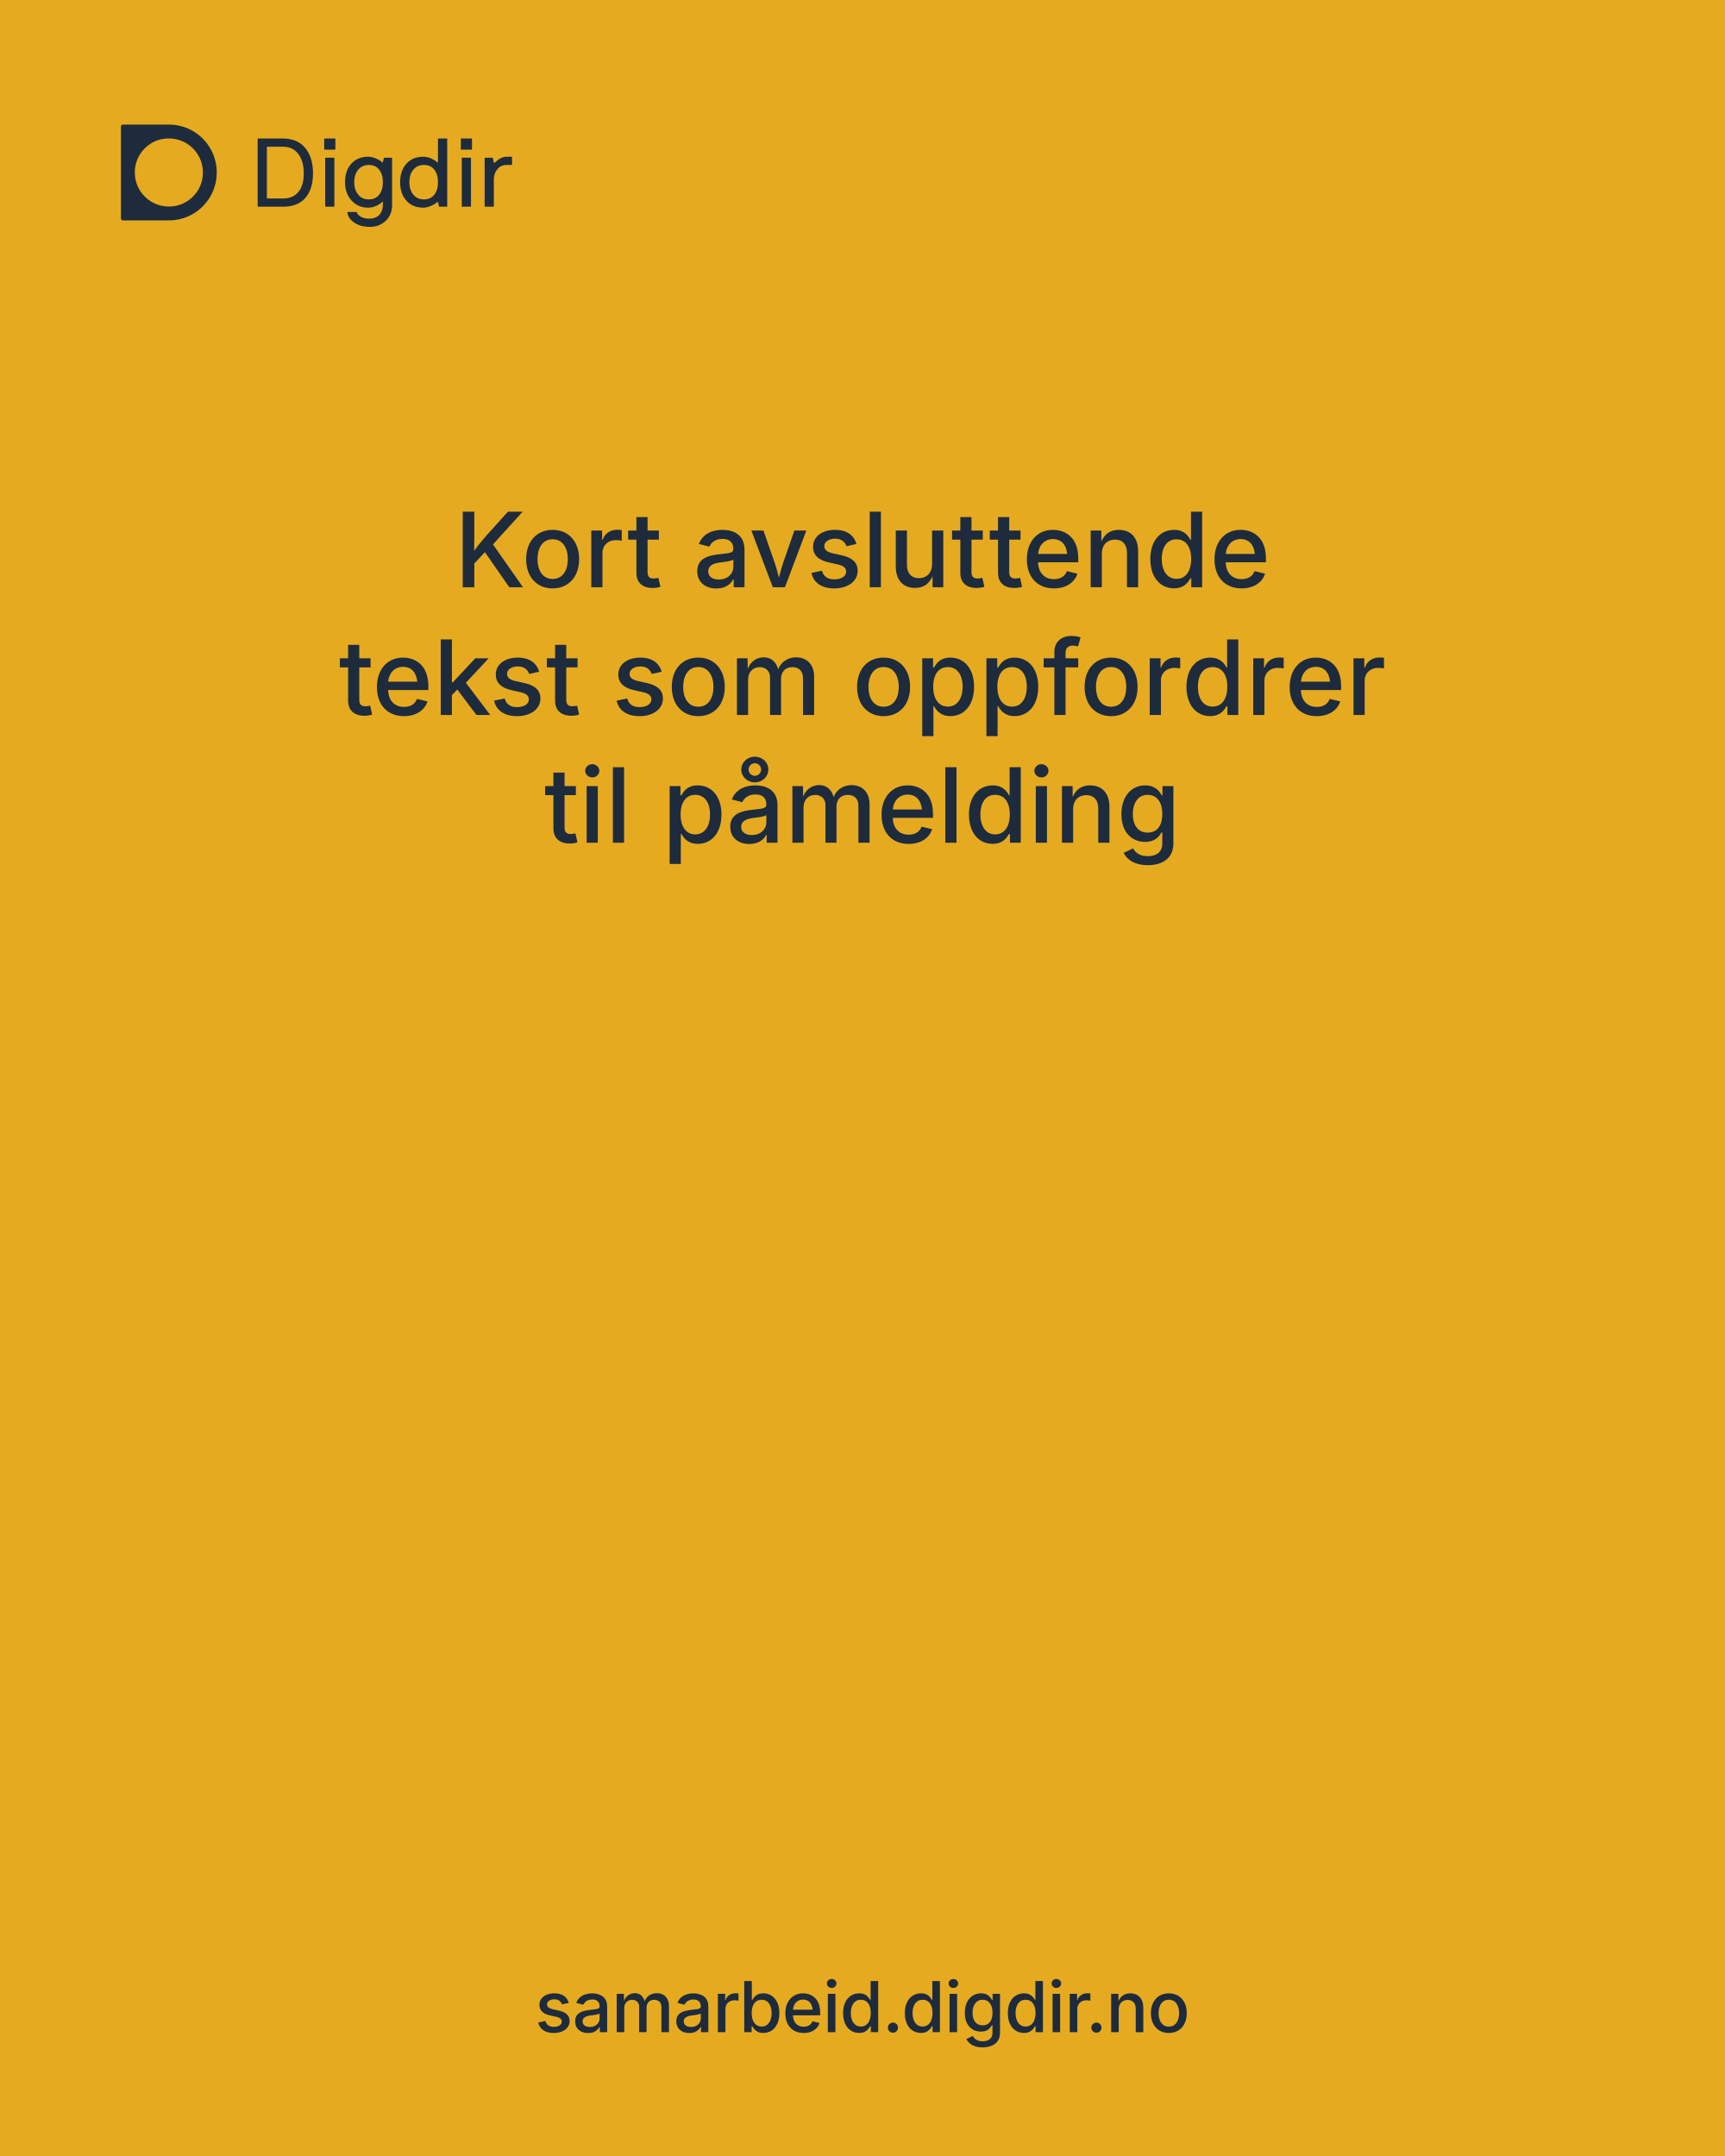
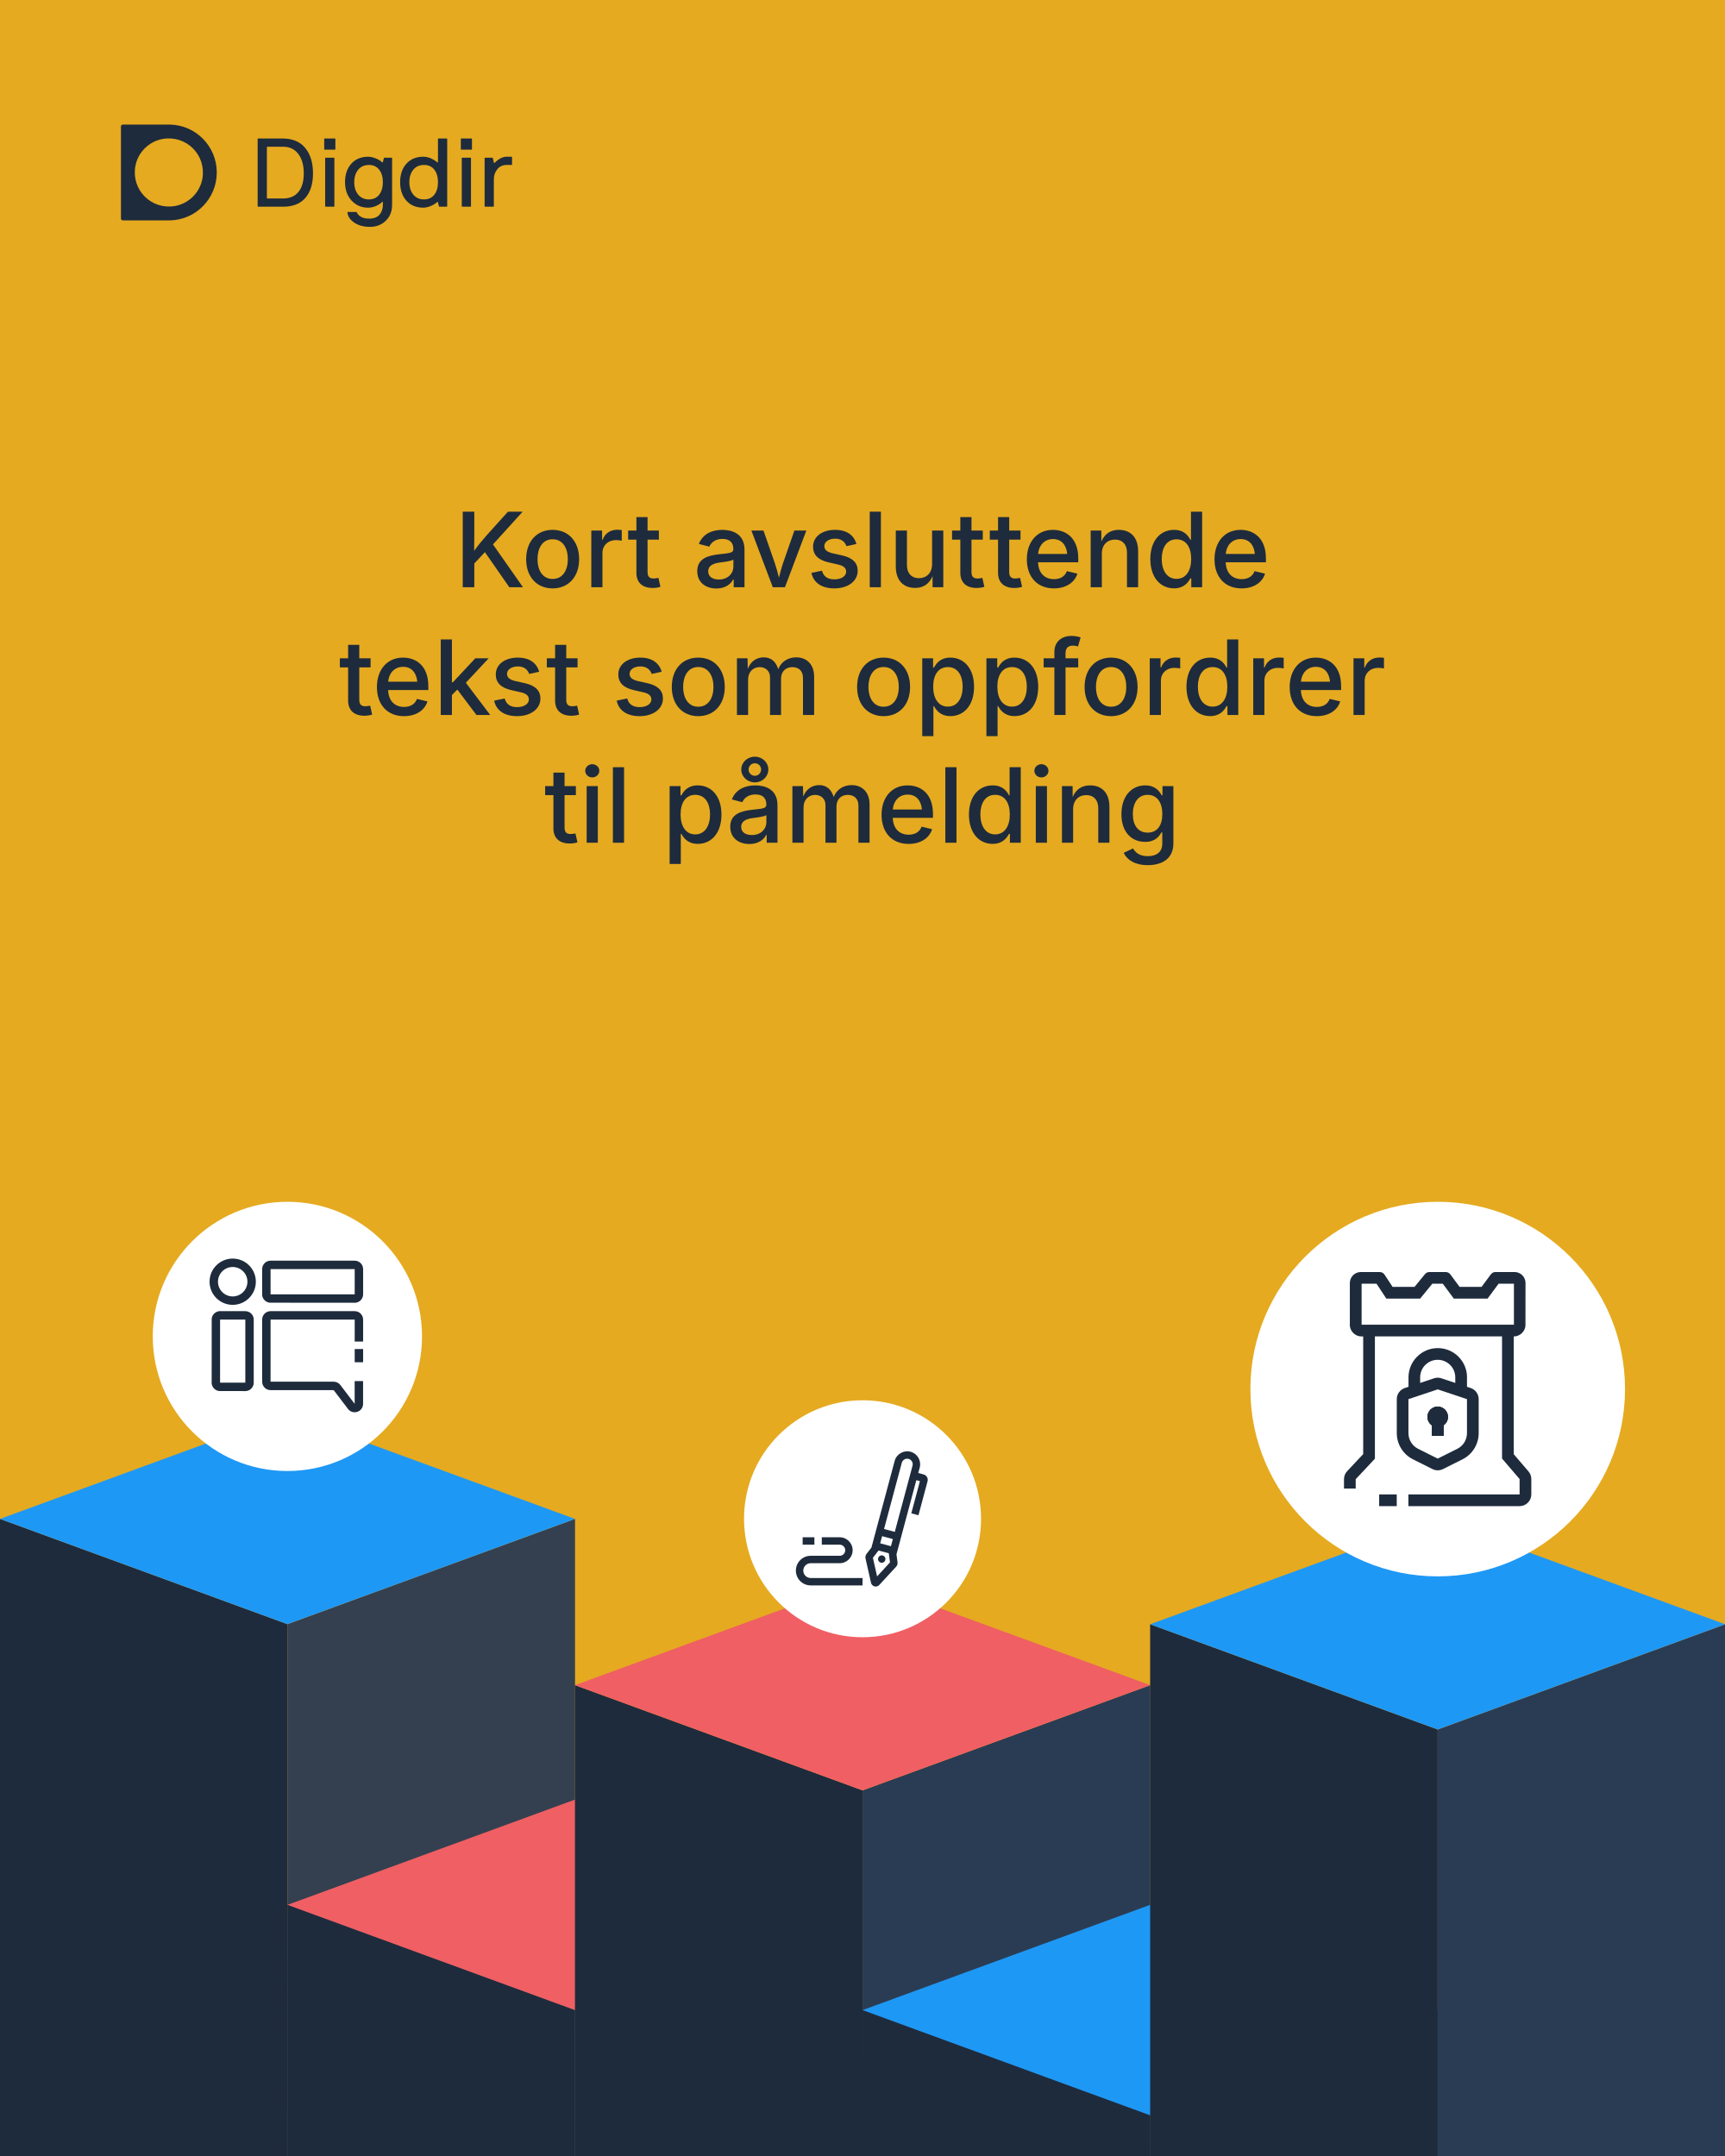
<svg xmlns="http://www.w3.org/2000/svg" id="Karusell_avslutningsbilde_4:5_" data-name="Karusell avslutningsbilde (4:5)" viewBox="0 0 1080 1350">
  <rect id="Bakgrunn" width="1080" height="1350" fill="#e5aa20" />
-   <g>
-     <path d="M350.069,1259.001l-3.867-.859c-1.318-.301-2.268-.698-2.848-1.192s-.869-1.142-.869-1.944c0-.902.436-1.646,1.311-2.234.873-.587,1.961-.881,3.266-.881,1.418,0,2.498.319,3.244.956.744.638,1.268,1.379,1.568,2.224l4.232-.924c-.33-1.188-.879-2.234-1.645-3.137s-1.766-1.604-2.996-2.105c-1.232-.501-2.715-.752-4.447-.752-1.82,0-3.424.298-4.812.892-1.391.595-2.486,1.429-3.287,2.503-.803,1.074-1.203,2.328-1.203,3.76,0,1.719.544,3.13,1.633,4.232,1.088,1.104,2.75,1.905,4.984,2.406l4.039.924c1.145.244,1.994.616,2.545,1.117.551.502.828,1.139.828,1.912,0,.889-.451,1.651-1.354,2.288-.902.638-2.113.956-3.631.956-1.391,0-2.535-.301-3.438-.902s-1.52-1.525-1.848-2.771l-4.447.924c.286,1.418.862,2.618,1.729,3.599.867.981,1.977,1.723,3.33,2.224s2.896.752,4.631.752c1.961,0,3.684-.319,5.166-.956s2.643-1.518,3.48-2.643c.838-1.124,1.258-2.417,1.258-3.878,0-1.676-.537-3.051-1.611-4.125s-2.723-1.861-4.941-2.363Z" fill="#1e2b3c" />
-     <path d="M376.884,1249.741c-.96-.602-1.984-1.017-3.072-1.246-1.089-.229-2.12-.344-3.094-.344-1.404,0-2.765.201-4.082.602-1.318.401-2.485,1.039-3.502,1.912-1.018.874-1.798,2.027-2.342,3.459l4.447,1.16c.229-.544.576-1.066,1.042-1.568.465-.501,1.074-.913,1.826-1.235s1.65-.483,2.696-.483c1.017,0,1.865.169,2.546.505.68.337,1.192.813,1.536,1.429.344.616.516,1.375.516,2.277v.129c0,.559-.212.964-.634,1.214-.423.251-1.078.43-1.966.537-.889.107-2.041.247-3.459.419-1.132.129-2.245.322-3.341.58s-2.092.645-2.986,1.16c-.896.516-1.604,1.211-2.127,2.084-.523.874-.784,1.991-.784,3.352,0,1.576.357,2.908,1.074,3.996.716,1.089,1.689,1.916,2.922,2.481,1.231.565,2.606.849,4.125.849,1.303,0,2.424-.19,3.362-.569.938-.379,1.715-.862,2.331-1.45.615-.587,1.081-1.188,1.396-1.805h.236v3.287h4.576v-15.941c0-1.747-.301-3.165-.902-4.254-.602-1.088-1.383-1.934-2.342-2.535ZM375.423,1263.813c0,.932-.244,1.812-.73,2.643-.487.831-1.189,1.497-2.105,1.998-.917.502-2.02.752-3.309.752-.889,0-1.669-.129-2.342-.387-.674-.258-1.207-.645-1.601-1.16-.395-.516-.591-1.152-.591-1.912,0-.83.218-1.496.655-1.998.437-.501,1.023-.888,1.762-1.16.737-.271,1.55-.465,2.438-.58.372-.043.845-.1,1.418-.172.572-.071,1.167-.161,1.783-.269.615-.107,1.163-.229,1.644-.365.479-.136.806-.29.978-.462v3.072Z" fill="#1e2b3c" />
-     <path d="M415.085,1248.968c-1.153-.615-2.438-.924-3.856-.924-1.246,0-2.417.236-3.513.709s-2.03,1.168-2.804,2.084c-.553.655-.983,1.417-1.302,2.277-.41-1.42-1.035-2.578-1.899-3.448-1.074-1.081-2.485-1.622-4.232-1.622-1.046,0-2.049.219-3.008.655-.96.438-1.798,1.093-2.514,1.966-.514.627-.928,1.384-1.25,2.261l-.104-4.474h-4.49v24.02h4.727v-14.932c0-1.16.226-2.138.677-2.933s1.053-1.396,1.805-1.805,1.564-.612,2.438-.612c1.274,0,2.323.387,3.147,1.16.823.773,1.235,1.805,1.235,3.094v16.027h4.662v-15.383c0-.959.193-1.808.58-2.546.387-.737.938-1.313,1.654-1.729.716-.415,1.568-.623,2.557-.623,1.217,0,2.273.358,3.169,1.074.895.717,1.343,1.877,1.343,3.48v15.727h4.727v-16.199c0-1.818-.337-3.337-1.01-4.555-.674-1.217-1.587-2.134-2.739-2.75Z" fill="#1e2b3c" />
-     <path d="M440.224,1249.741c-.96-.602-1.984-1.017-3.072-1.246-1.089-.229-2.12-.344-3.094-.344-1.404,0-2.765.201-4.082.602-1.318.401-2.485,1.039-3.502,1.912-1.018.874-1.798,2.027-2.342,3.459l4.447,1.16c.229-.544.576-1.066,1.042-1.568.465-.501,1.074-.913,1.826-1.235s1.65-.483,2.696-.483c1.017,0,1.865.169,2.546.505.68.337,1.192.813,1.536,1.429.344.616.516,1.375.516,2.277v.129c0,.559-.212.964-.634,1.214-.423.251-1.078.43-1.966.537-.889.107-2.041.247-3.459.419-1.132.129-2.245.322-3.341.58s-2.092.645-2.986,1.16c-.896.516-1.604,1.211-2.127,2.084-.523.874-.784,1.991-.784,3.352,0,1.576.357,2.908,1.074,3.996.716,1.089,1.689,1.916,2.922,2.481,1.231.565,2.606.849,4.125.849,1.303,0,2.424-.19,3.362-.569.938-.379,1.715-.862,2.331-1.45.615-.587,1.081-1.188,1.396-1.805h.236v3.287h4.576v-15.941c0-1.747-.301-3.165-.902-4.254-.602-1.088-1.383-1.934-2.342-2.535ZM438.763,1263.813c0,.932-.244,1.812-.73,2.643-.487.831-1.189,1.497-2.105,1.998-.917.502-2.02.752-3.309.752-.889,0-1.669-.129-2.342-.387-.674-.258-1.207-.645-1.601-1.16-.395-.516-.591-1.152-.591-1.912,0-.83.218-1.496.655-1.998.437-.501,1.023-.888,1.762-1.16.737-.271,1.55-.465,2.438-.58.372-.043.845-.1,1.418-.172.572-.071,1.167-.161,1.783-.269.615-.107,1.163-.229,1.644-.365.479-.136.806-.29.978-.462v3.072Z" fill="#1e2b3c" />
-     <path d="M460.367,1248.108c-1.404,0-2.657.373-3.76,1.117-1.104.745-1.877,1.776-2.32,3.094h-.258v-3.867h-4.576v24.02h4.727v-14.588c0-1.06.243-1.994.73-2.804.486-.809,1.167-1.442,2.041-1.901.873-.458,1.854-.688,2.943-.688.501,0,.995.029,1.482.086.486.058.816.115.988.172v-4.512c-.258-.043-.58-.075-.967-.097s-.73-.032-1.031-.032Z" fill="#1e2b3c" />
-     <path d="M483.05,1249.612c-1.512-.974-3.227-1.461-5.146-1.461-1.504,0-2.711.247-3.62.741-.91.494-1.619,1.071-2.127,1.729-.509.659-.906,1.239-1.192,1.74h-.258v-11.902h-4.727v32.012h4.598v-3.76h.387c.286.516.69,1.104,1.214,1.762.522.659,1.246,1.235,2.17,1.729s2.108.741,3.556.741c1.947,0,3.677-.497,5.188-1.493,1.511-.995,2.696-2.42,3.556-4.275.859-1.854,1.289-4.071,1.289-6.649,0-2.606-.438-4.834-1.311-6.682-.874-1.848-2.066-3.258-3.577-4.232ZM482.405,1264.78c-.466,1.275-1.164,2.285-2.095,3.029-.932.745-2.084,1.117-3.459,1.117-1.332,0-2.464-.357-3.395-1.074-.932-.716-1.637-1.708-2.116-2.976-.48-1.268-.72-2.731-.72-4.394,0-1.676.236-3.133.709-4.372.473-1.238,1.174-2.205,2.105-2.9.931-.694,2.069-1.042,3.416-1.042,1.389,0,2.546.365,3.47,1.096s1.618,1.723,2.084,2.976c.465,1.254.698,2.668.698,4.243,0,1.59-.233,3.022-.698,4.297Z" fill="#1e2b3c" />
-     <path d="M510.174,1250.944c-1.018-.959-2.163-1.665-3.438-2.116-1.275-.451-2.6-.677-3.975-.677-2.234,0-4.183.526-5.844,1.579-1.662,1.053-2.947,2.518-3.856,4.394-.91,1.877-1.364,4.047-1.364,6.51,0,2.492.462,4.662,1.386,6.51s2.245,3.28,3.964,4.297c1.719,1.018,3.76,1.525,6.123,1.525,1.719,0,3.255-.262,4.608-.784s2.484-1.257,3.395-2.202c.909-.945,1.558-2.033,1.944-3.266l-4.447-1.053c-.272.745-.67,1.372-1.192,1.88-.523.509-1.143.889-1.858,1.139-.717.251-1.519.376-2.406.376-1.347,0-2.528-.29-3.545-.87-1.018-.58-1.809-1.439-2.374-2.578-.51-1.025-.777-2.268-.828-3.706h17.016v-1.676c0-2.177-.298-4.028-.892-5.554-.595-1.525-1.4-2.768-2.417-3.728ZM497.187,1255.574c.494-1.053,1.214-1.901,2.159-2.546s2.084-.967,3.416-.967c1.346,0,2.467.315,3.362.945.895.631,1.571,1.508,2.03,2.632.334.819.543,1.734.633,2.739h-12.31c.072-.999.301-1.936.709-2.804Z" fill="#1e2b3c" />
-     <rect x="518.309" y="1248.452" width="4.727" height="24.02" fill="#1e2b3c" />
-     <path d="M520.693,1239.171c-.816,0-1.515.272-2.095.816-.58.545-.87,1.211-.87,1.998,0,.76.29,1.415.87,1.966.58.552,1.278.827,2.095.827s1.518-.271,2.105-.816c.587-.544.881-1.203.881-1.977,0-.787-.294-1.453-.881-1.998-.588-.544-1.289-.816-2.105-.816Z" fill="#1e2b3c" />
-     <path d="M545.094,1252.362h-.258c-.272-.501-.666-1.081-1.182-1.74-.516-.658-1.229-1.235-2.138-1.729-.91-.494-2.109-.741-3.599-.741-1.92,0-3.639.487-5.156,1.461-1.519.975-2.715,2.385-3.588,4.232-.874,1.848-1.311,4.075-1.311,6.682,0,2.578.43,4.795,1.289,6.649.859,1.855,2.048,3.28,3.566,4.275,1.518.996,3.251,1.493,5.199,1.493,1.446,0,2.628-.247,3.545-.741.916-.494,1.64-1.07,2.17-1.729.529-.658.931-1.246,1.203-1.762h.387v3.76h4.598v-32.012h-4.727v11.902ZM544.46,1264.877c-.48,1.268-1.182,2.26-2.105,2.976-.924.717-2.06,1.074-3.405,1.074-1.361,0-2.507-.372-3.438-1.117-.932-.744-1.633-1.754-2.105-3.029-.473-1.274-.709-2.707-.709-4.297,0-1.575.232-2.989.698-4.243.465-1.253,1.16-2.245,2.084-2.976s2.08-1.096,3.47-1.096c1.36,0,2.503.348,3.427,1.042.924.695,1.622,1.662,2.095,2.9.473,1.239.709,2.696.709,4.372,0,1.662-.24,3.126-.72,4.394Z" fill="#1e2b3c" />
-     <path d="M559.079,1266.478c-.889,0-1.641.305-2.256.913-.616.609-.924,1.351-.924,2.224,0,.889.308,1.641.924,2.256.615.615,1.367.924,2.256.924.873,0,1.618-.309,2.234-.924.615-.615.924-1.367.924-2.256,0-.873-.309-1.614-.924-2.224-.616-.608-1.361-.913-2.234-.913Z" fill="#1e2b3c" />
-     <path d="M583.743,1252.362h-.258c-.272-.501-.666-1.081-1.182-1.74-.516-.658-1.229-1.235-2.138-1.729-.91-.494-2.109-.741-3.599-.741-1.92,0-3.639.487-5.156,1.461-1.519.975-2.715,2.385-3.588,4.232-.874,1.848-1.311,4.075-1.311,6.682,0,2.578.43,4.795,1.289,6.649.859,1.855,2.048,3.28,3.566,4.275,1.518.996,3.251,1.493,5.199,1.493,1.446,0,2.628-.247,3.545-.741.916-.494,1.64-1.07,2.17-1.729.529-.658.931-1.246,1.203-1.762h.387v3.76h4.598v-32.012h-4.727v11.902ZM583.109,1264.877c-.48,1.268-1.182,2.26-2.105,2.976-.924.717-2.06,1.074-3.405,1.074-1.361,0-2.507-.372-3.438-1.117-.932-.744-1.633-1.754-2.105-3.029-.473-1.274-.709-2.707-.709-4.297,0-1.575.232-2.989.698-4.243.465-1.253,1.16-2.245,2.084-2.976s2.08-1.096,3.47-1.096c1.36,0,2.503.348,3.427,1.042.924.695,1.622,1.662,2.095,2.9.473,1.239.709,2.696.709,4.372,0,1.662-.24,3.126-.72,4.394Z" fill="#1e2b3c" />
-     <rect x="594.508" y="1248.452" width="4.727" height="24.02" fill="#1e2b3c" />
-     <path d="M596.893,1239.171c-.816,0-1.515.272-2.095.816-.58.545-.87,1.211-.87,1.998,0,.76.29,1.415.87,1.966.58.552,1.278.827,2.095.827s1.518-.271,2.105-.816c.587-.544.881-1.203.881-1.977,0-.787-.294-1.453-.881-1.998-.588-.544-1.289-.816-2.105-.816Z" fill="#1e2b3c" />
-     <path d="M621.465,1252.362h-.344c-.272-.501-.67-1.085-1.192-1.751-.523-.666-1.246-1.242-2.17-1.729-.924-.486-2.124-.73-3.599-.73-1.92,0-3.642.487-5.167,1.461-1.525.975-2.729,2.374-3.609,4.2s-1.321,4.015-1.321,6.563.443,4.698,1.332,6.445c.888,1.748,2.087,3.065,3.599,3.953,1.511.889,3.212,1.332,5.103,1.332,1.461,0,2.646-.226,3.556-.677.909-.451,1.618-.984,2.127-1.601.508-.615.905-1.188,1.192-1.719h.408v4.684c0,1.848-.569,3.204-1.708,4.071-1.139.866-2.625,1.3-4.458,1.3-1.275,0-2.32-.18-3.137-.537-.816-.358-1.465-.792-1.944-1.3-.48-.509-.863-.992-1.149-1.45l-3.953,1.869c.458.959,1.128,1.833,2.009,2.621.881.787,2.001,1.418,3.362,1.891,1.36.473,2.965.709,4.812.709,2.062,0,3.913-.322,5.554-.967,1.64-.645,2.936-1.644,3.889-2.997.952-1.354,1.429-3.083,1.429-5.188v-24.363h-4.619v3.91ZM620.691,1264.533c-.473,1.182-1.171,2.084-2.095,2.707s-2.06.935-3.405.935c-1.375,0-2.532-.329-3.47-.988-.938-.658-1.644-1.579-2.116-2.761s-.709-2.553-.709-4.114c0-1.532.236-2.911.709-4.136s1.174-2.198,2.105-2.922c.931-.723,2.091-1.085,3.48-1.085,1.346,0,2.481.344,3.405,1.031s1.622,1.641,2.095,2.857c.473,1.218.709,2.636.709,4.254,0,1.633-.236,3.04-.709,4.222Z" fill="#1e2b3c" />
-     <path d="M648.235,1252.362h-.258c-.272-.501-.666-1.081-1.182-1.74-.516-.658-1.229-1.235-2.138-1.729-.91-.494-2.109-.741-3.599-.741-1.92,0-3.639.487-5.156,1.461-1.519.975-2.715,2.385-3.588,4.232-.874,1.848-1.311,4.075-1.311,6.682,0,2.578.43,4.795,1.289,6.649.859,1.855,2.048,3.28,3.566,4.275,1.518.996,3.251,1.493,5.199,1.493,1.446,0,2.628-.247,3.545-.741.916-.494,1.64-1.07,2.17-1.729.529-.658.931-1.246,1.203-1.762h.387v3.76h4.598v-32.012h-4.727v11.902ZM647.602,1264.877c-.48,1.268-1.182,2.26-2.105,2.976-.924.717-2.06,1.074-3.405,1.074-1.361,0-2.507-.372-3.438-1.117-.932-.744-1.633-1.754-2.105-3.029-.473-1.274-.709-2.707-.709-4.297,0-1.575.232-2.989.698-4.243.465-1.253,1.16-2.245,2.084-2.976s2.08-1.096,3.47-1.096c1.36,0,2.503.348,3.427,1.042.924.695,1.622,1.662,2.095,2.9.473,1.239.709,2.696.709,4.372,0,1.662-.24,3.126-.72,4.394Z" fill="#1e2b3c" />
-     <path d="M661.385,1239.171c-.816,0-1.515.272-2.095.816-.58.545-.87,1.211-.87,1.998,0,.76.29,1.415.87,1.966.58.552,1.278.827,2.095.827s1.518-.271,2.105-.816c.587-.544.881-1.203.881-1.977,0-.787-.294-1.453-.881-1.998-.588-.544-1.289-.816-2.105-.816Z" fill="#1e2b3c" />
-     <rect x="659" y="1248.452" width="4.727" height="24.02" fill="#1e2b3c" />
-     <path d="M680.68,1248.108c-1.404,0-2.657.373-3.76,1.117-1.104.745-1.877,1.776-2.32,3.094h-.258v-3.867h-4.576v24.02h4.727v-14.588c0-1.06.243-1.994.73-2.804.486-.809,1.167-1.442,2.041-1.901.873-.458,1.854-.688,2.943-.688.501,0,.995.029,1.482.086.486.058.816.115.988.172v-4.512c-.258-.043-.58-.075-.967-.097s-.73-.032-1.031-.032Z" fill="#1e2b3c" />
-     <path d="M686.455,1266.478c-.889,0-1.641.305-2.256.913-.616.609-.924,1.351-.924,2.224,0,.889.308,1.641.924,2.256.615.615,1.367.924,2.256.924.873,0,1.618-.309,2.234-.924.615-.615.924-1.367.924-2.256,0-.873-.309-1.614-.924-2.224-.616-.608-1.361-.913-2.234-.913Z" fill="#1e2b3c" />
-     <path d="M711.912,1249.183c-1.218-.688-2.643-1.031-4.275-1.031-1.891,0-3.502.494-4.834,1.482-1.056.783-1.906,1.947-2.566,3.46l-.034-4.641h-4.512v24.02h4.727v-14.223c0-1.274.243-2.355.73-3.244.486-.888,1.152-1.564,1.998-2.03.845-.465,1.797-.698,2.857-.698,1.575,0,2.814.487,3.717,1.461.902.975,1.354,2.328,1.354,4.061v14.674h4.727v-15.254c0-1.99-.344-3.655-1.031-4.995-.688-1.339-1.641-2.353-2.857-3.04Z" fill="#1e2b3c" />
-     <path d="M741.618,1254.049c-.932-1.869-2.238-3.319-3.921-4.351-1.684-1.031-3.656-1.547-5.919-1.547-2.249,0-4.215.516-5.897,1.547-1.684,1.031-2.99,2.481-3.921,4.351-.932,1.869-1.396,4.05-1.396,6.542,0,2.464.465,4.627,1.396,6.488.931,1.862,2.237,3.309,3.921,4.34,1.683,1.031,3.648,1.547,5.897,1.547,2.263,0,4.235-.516,5.919-1.547,1.683-1.031,2.989-2.478,3.921-4.34.931-1.861,1.396-4.024,1.396-6.488,0-2.492-.466-4.673-1.396-6.542ZM737.525,1264.77c-.466,1.268-1.175,2.285-2.127,3.051-.953.767-2.159,1.149-3.62,1.149-1.447,0-2.643-.383-3.588-1.149-.945-.766-1.651-1.783-2.116-3.051-.466-1.268-.698-2.66-.698-4.179,0-1.547.232-2.957.698-4.232.465-1.274,1.171-2.295,2.116-3.062.945-.766,2.141-1.149,3.588-1.149,1.461,0,2.667.384,3.62,1.149.952.767,1.661,1.791,2.127,3.072.465,1.282.698,2.689.698,4.222,0,1.519-.233,2.911-.698,4.179Z" fill="#1e2b3c" />
-   </g>
-   <g id="Avsluttende_tekst_center_lines_6_" data-name="Avsluttende tekst [center,lines=6]">
+   <g id="Avsluttende_tekst_center_lines_5_" data-name="Avsluttende tekst [center,lines=5]">
    <text transform="translate(284.484 367.694)" fill="#1e2b3c" font-family="Inter-Medium, Inter" font-size="65" font-variation-settings="'opsz' 14, 'wght' 500" font-weight="500">
      <tspan x="0" y="0" letter-spacing="-.043em">K</tspan>
      <tspan x="41.886" y="0" letter-spacing="-.002em">o</tspan>
      <tspan x="81.023" y="0" letter-spacing=".031em">r</tspan>
      <tspan x="108.149" y="0" letter-spacing=".014em">t </tspan>
      <tspan x="149.419" y="0" letter-spacing="-.028em">a</tspan>
      <tspan x="184.497" y="0" letter-spacing="-.022em">v</tspan>
      <tspan x="220.442" y="0" letter-spacing="-.002em">s</tspan>
      <tspan x="255.346" y="0" letter-spacing="0em">l</tspan>
      <tspan x="271.658" y="0" letter-spacing=".003em">u</tspan>
      <tspan x="310.948" y="0" letter-spacing=".023em">t</tspan>
      <tspan x="334.57" y="0" letter-spacing="-.02em">t</tspan>
      <tspan x="355.366" y="0" letter-spacing=".002em">e</tspan>
      <tspan x="393.678" y="0" letter-spacing="-.002em">n</tspan>
      <tspan x="432.675" y="0" letter-spacing="0em">d</tspan>
      <tspan x="472.85" y="0" letter-spacing=".014em">e </tspan>
      <tspan x="-72.339" y="80" letter-spacing="-.02em">t</tspan>
      <tspan x="-51.544" y="80" letter-spacing=".002em">e</tspan>
      <tspan x="-13.232" y="80" letter-spacing="-.02em">k</tspan>
      <tspan x="21.795" y="80" letter-spacing=".007em">s</tspan>
      <tspan x="57.238" y="80" letter-spacing=".014em">t </tspan>
      <tspan x="98.508" y="80" letter-spacing="-.007em">s</tspan>
      <tspan x="133.066" y="80" letter-spacing="-.002em">o</tspan>
      <tspan x="172.203" y="80" letter-spacing=".014em">m </tspan>
      <tspan x="249.084" y="80" letter-spacing="-.002em">o</tspan>
      <tspan x="288.222" y="80" letter-spacing="0em">p</tspan>
      <tspan x="328.396" y="80" letter-spacing="-.004em">p</tspan>
      <tspan x="368.29" y="80" letter-spacing="-.022em">f</tspan>
      <tspan x="391.521" y="80" letter-spacing="-.002em">o</tspan>
      <tspan x="430.657" y="80" letter-spacing="-.008em">r</tspan>
      <tspan x="455.3" y="80" letter-spacing="0em">d</tspan>
      <tspan x="495.454" y="80" letter-spacing="-.01em">r</tspan>
      <tspan x="519.922" y="80" letter-spacing=".002em">e</tspan>
      <tspan x="558.232" y="80" letter-spacing=".014em">r</tspan>
      <tspan x="56.183" y="160" letter-spacing="-.003em">t</tspan>
      <tspan x="78.108" y="160" letter-spacing="0em">i</tspan>
      <tspan x="94.544" y="160" letter-spacing=".014em">l </tspan>
      <tspan x="130.07" y="160" letter-spacing="-.003em">p</tspan>
      <tspan x="170.069" y="160" letter-spacing="-.001em">å</tspan>
      <tspan x="206.916" y="160" letter-spacing="-.004em">m</tspan>
      <tspan x="264.401" y="160" letter-spacing=".001em">e</tspan>
      <tspan x="302.674" y="160" letter-spacing=".001em">l</tspan>
      <tspan x="319.122" y="160" letter-spacing="0em">d</tspan>
      <tspan x="359.316" y="160" letter-spacing="0em">i</tspan>
      <tspan x="375.699" y="160" letter-spacing="-.004em">n</tspan>
      <tspan x="414.573" y="160" letter-spacing=".014em">g</tspan>
    </text>
  </g>
  <g id="Digdir_logo" data-name="Digdir logo">
    <path d="M161.312,87.025c0-.197.097-.296.296-.296h15.532c6.128.041,10.799,2.033,14.009,5.983,3.21,3.95,4.816,9.222,4.816,15.814s-1.596,11.728-4.789,15.401c-3.188,3.673-7.868,5.51-14.035,5.51h-15.532c-.199,0-.296-.099-.296-.298v-42.113ZM177.276,91.882h-9.891c-.199,0-.296.109-.296.325v31.778c0,.199.097.296.296.296h9.891c4.105,0,7.286-1.351,9.537-4.057,2.249-2.705,3.375-6.604,3.375-11.699s-1.145-9.139-3.435-12.143c-2.29-2.999-5.449-4.501-9.477-4.501" fill="#1e2b3c" />
    <path d="M209.971,87.026v6.366c0,.199-.109.308-.325.328h-6.366c-.199,0-.298-.109-.298-.328v-6.366c0-.197.099-.296.298-.296h6.366c.216,0,.325.099.325.296M209.35,99.05v30.089c0,.199-.099.296-.298.296h-5.18c-.197,0-.296-.097-.296-.296v-30.089c0-.197.099-.296.296-.296h5.18c.199,0,.298.099.298.296" fill="#1e2b3c" />
    <path d="M231.103,136.899c2.957,0,5.134-.839,6.534-2.518,1.4-1.681,2.089-3.717,2.07-6.109v-1.63c0-.119-.07-.209-.206-.267-.138-.061-.267-.01-.383.148-.495.674-1.599,1.427-3.314,2.259-1.713.832-3.499,1.247-5.35,1.247-4.171,0-7.621-1.482-10.348-4.447-2.727-2.965-4.09-6.82-4.09-11.563s1.303-8.574,3.909-11.485c2.606-2.914,6.111-4.379,10.513-4.401,1.463,0,3.052.345,4.77,1.031,1.718.689,3.021,1.473,3.911,2.358.274.274.471.255.59-.061l.624-2.412c.078-.197.177-.294.296-.294h4.561c.197,0,.296.099.296.296v29.23c0,4.088-1.322,7.405-3.967,9.952-2.644,2.545-5.949,3.819-9.911,3.819s-7.24-.888-9.831-2.664c-2.591-1.778-4.006-3.901-4.241-6.369,0-.197.097-.296.296-.296h5.289c.119,0,.216.099.296.296.315.927,1.123,1.807,2.424,2.637,1.303.827,3.057,1.242,5.265,1.242M221.789,114.081c0,3.203.827,5.803,2.482,7.798,1.657,1.999,3.875,2.996,6.655,2.996s4.937-.987,6.475-2.965c1.536-1.977,2.305-4.588,2.305-7.829s-.769-5.852-2.305-7.829c-1.538-1.977-3.697-2.967-6.475-2.967s-4.998.99-6.655,2.967c-1.655,2.016-2.482,4.627-2.482,7.829" fill="#1e2b3c" />
    <path d="M279.689,129.436h-4.561c-.119,0-.218-.097-.296-.296l-.624-2.429c-.119-.354-.315-.395-.59-.119-.849.849-2.142,1.64-3.879,2.37-1.737.73-3.338,1.084-4.799,1.065-4.403,0-7.907-1.461-10.515-4.384-2.606-2.924-3.909-6.779-3.909-11.563s1.303-8.635,3.909-11.548c2.606-2.914,6.111-4.379,10.513-4.401,1.858,0,3.625.412,5.304,1.237,1.676.825,2.802,1.56,3.377,2.208.158.158.294.206.412.148.119-.058.177-.148.177-.264v-14.433c0-.197.109-.296.328-.296h5.153c.197,0,.296.099.296.296v42.113c0,.199-.099.296-.296.296M256.291,114.081c0,3.203.827,5.803,2.482,7.798,1.657,1.999,3.875,2.996,6.655,2.996s4.947-.987,6.505-2.965c1.538-1.977,2.295-4.588,2.276-7.829,0-3.241-.759-5.852-2.276-7.829-1.519-1.977-3.676-2.967-6.475-2.967s-5.027.99-6.684,2.967c-1.655,2.016-2.482,4.627-2.482,7.829" fill="#1e2b3c" />
    <path d="M295.502,87.026v6.366c0,.199-.109.308-.325.328h-6.366c-.199,0-.298-.109-.298-.328v-6.366c0-.197.099-.296.298-.296h6.366c.216,0,.325.099.325.296M294.881,99.05v30.089c0,.199-.099.296-.298.296h-5.18c-.197,0-.296-.097-.296-.296v-30.089c0-.197.099-.296.296-.296h5.18c.199,0,.298.099.298.296" fill="#1e2b3c" />
    <path d="M320.262,103.285h-3.081c-2.429,0-4.372.9-5.832,2.695-1.463,1.798-2.184,3.959-2.162,6.485v16.675c0,.197-.109.296-.328.296h-5.153c-.197,0-.296-.099-.296-.296v-30.092c0-.197.099-.296.296-.296h4.561c.119,0,.218.099.296.296l.624,2.725c.116.357.335.376.65.061,2.467-2.467,4.915-3.702,7.344-3.702h3.081c.197,0,.306.099.325.296v4.561c-.019.197-.129.296-.325.296" fill="#1e2b3c" />
    <path d="M106.451,78h-29.518c-.67,0-1.213.541-1.213,1.213v57.575c0,.672.543,1.213,1.213,1.213h29.518c16.221-.364,29.269-13.659,29.269-30.002s-13.048-29.635-29.269-29.999M109.328,129.034c-14.617,2.38-27.022-10.025-24.642-24.642,1.444-8.848,8.579-15.984,17.427-17.425,14.617-2.38,27.022,10.025,24.64,24.64-1.441,8.848-8.579,15.983-17.424,17.427" fill="#1e2b3c" />
  </g>
+   <g id="Grafisk_element" data-name="Grafisk element">
+     <g id="Stolpe_4" data-name="Stolpe 4">
+       <polygon points="179.953 1016.983 179.953 1350 0 1350 0 951.088 179.953 1016.983" fill="#1e2b3c" />
+       <polygon points="360.014 951.088 360.014 1350 179.953 1350 179.953 1016.983 360.014 951.088" fill="#34404f" />
+       <polygon points="0 951.088 179.953 1016.983 360.014 951.088 179.953 885.192 0 951.088" fill="#1e98f5" />
+       <circle cx="179.932" cy="836.798" r="84.29" fill="#fff" />
+       <g id="Layer_1-2" data-name="Layer 1-2">
+         <g>
+           <rect x="116.715" y="773.581" width="126.434" height="126.434" fill="none" />
+           <path d="M227.345,844.7v8.271h-5.268v-8.271h5.268ZM222.077,826.262h-52.681v38.905h39.511c1.633,0,3.187.764,4.188,2.081l8.956,11.774v-14.224h5.268v14.224c0,5.057-6.401,7.191-9.456,3.187l-8.956-11.774h-39.511c-2.897,0-5.268-2.371-5.268-5.268v-38.905c0-2.897,2.371-5.268,5.268-5.268h52.681c2.897,0,5.268,2.371,5.268,5.268v13.776h-5.268v-13.776Z" fill="#1e2b3c" />
+           <path d="M132.519,865.773v.527c.29,2.476,2.239,4.452,4.741,4.715h.527l15.804.026c2.897,0,5.268-2.371,5.268-5.268v-39.511c0-2.897-2.371-5.268-5.268-5.268h-16.331c-2.476.29-4.452,2.239-4.715,4.741v.527l-.026,39.511ZM153.592,865.773h-15.804v-39.511h15.804v39.511Z" fill="#1e2b3c" />
+           <path d="M154.909,802.555c0-5.084-4.135-9.219-9.219-9.219s-9.219,4.135-9.219,9.219,4.135,9.219,9.219,9.219,9.219-4.135,9.219-9.219ZM160.177,802.555c0,8.008-6.48,14.487-14.487,14.487s-14.487-6.48-14.487-14.487,6.48-14.487,14.487-14.487,14.487,6.48,14.487,14.487Z" fill="#1e2b3c" />
+           <path d="M222.077,815.726h.527c2.66-.29,4.741-2.529,4.741-5.268v-15.804c0-2.897-2.371-5.268-5.268-5.268h-52.681c-2.897,0-5.268,2.371-5.268,5.268v16.331c.29,2.476,2.239,4.452,4.741,4.715h.527l52.681.026ZM222.077,794.653v15.804h-52.681v-15.804h52.681Z" fill="#1e2b3c" />
+         </g>
+       </g>
+     </g>
+     <g>
+       <g>
+         <polygon points="359.93 1258.626 359.93 1258.506 360.014 1350 179.953 1350 180.007 1192.741 359.93 1258.626" fill="#1e2b3c" />
+         <polygon points="359.93 1258.626 359.93 1258.506 360.014 1350 539.96 1350 539.96 1192.741 359.93 1258.626" fill="#2a3c54" />
+         <polygon points="180.007 1192.741 359.93 1258.626 539.96 1192.741 359.93 1126.857 180.007 1192.741" fill="#f05f63" />
+       </g>
+       <g id="Stolpe_5" data-name="Stolpe 5">
+         <polygon points="359.983 1055.176 359.983 1350 540.033 1350 540.033 1121.06 359.983 1055.176" fill="#1e2b3c" />
+         <polygon points="720.167 1055.176 720.167 1350 540.033 1350 540.033 1121.06 720.167 1055.176" fill="#2a3c54" />
+         <polygon points="359.983 1055.176 540.033 1121.06 720.167 1055.176 540.033 989.292 359.983 1055.176" fill="#f05f63" />
+         <g>
+           <circle cx="540.021" cy="950.987" r="74.189" fill="#fff" />
+           <g id="Layer_1-2-2" data-name="Layer 1-2">
+             <g>
+               <rect x="484.379" y="895.345" width="111.283" height="111.283" fill="none" />
+               <path d="M502.532,967.216v-4.637h7.349v4.637h-7.349Z" fill="#1e2b3c" fill-rule="evenodd" />
+               <path d="M525.716,978.808c4.475,0,8.114-3.64,8.114-8.114s-3.64-8.114-8.114-8.114h-11.198v4.637h11.198c1.924,0,3.478,1.553,3.478,3.478s-1.553,3.478-3.478,3.478h-18.153c-5.124,0-9.274,4.15-9.274,9.274s4.15,9.274,9.274,9.274h32.458v-4.637h-32.458c-2.55,0-4.637-2.087-4.637-4.637s2.087-4.637,4.637-4.637h18.153Z" fill="#1e2b3c" />
+               <path d="M561.258,973.29l12.45-46.461,2.249.603-5.402,20.147,4.475,1.206,5.703-21.283c.487-1.855-.603-3.756-2.458-4.266l-3.362-.904.904-3.362c1.159-4.335-1.414-8.787-5.726-9.946-4.335-1.159-8.787,1.414-9.946,5.726l-14.56,54.297-3.037,3.918c-.626.811-.881,1.878-.649,2.898l3.431,15.209c.533,2.365,3.501,3.176,5.147,1.391l10.572-11.453c.696-.765,1.043-1.808.881-2.828l-.672-4.938v.046ZM560.214,959.194l-6.723-1.808,11.105-41.43c.487-1.855,2.411-2.968,4.266-2.458,1.855.487,2.968,2.411,2.458,4.266l-11.105,41.43ZM559.009,963.692l-1.206,4.475-6.723-1.808,1.206-4.475,6.723,1.808ZM550.036,970.879l6.422,1.716.765,5.703-8.091,8.787-2.62-11.662s3.524-4.544,3.524-4.544Z" fill="#1e2b3c" />
+               <path d="M551.451,978.46c-1.229-.325-1.971-1.6-1.646-2.828.325-1.229,1.6-1.971,2.828-1.646,1.229.325,1.971,1.6,1.646,2.828-.325,1.229-1.6,1.971-2.828,1.646Z" fill="#1e2b3c" />
+             </g>
+           </g>
+         </g>
+       </g>
+       <g id="Stolpe_2" data-name="Stolpe 2">
+         <polygon points="540.075 1258.634 539.96 1350 720.167 1350 720.059 1324.38 720.059 1324.5 540.075 1258.634" fill="#1e2b3c" />
+         <polygon points="720.059 1324.5 720.059 1324.5 720.059 1324.5 720.059 1324.38 720.167 1350 900.109 1350 900.109 1258.634 720.059 1324.5" fill="#2a3c54" />
+         <polygon points="540.075 1258.634 720.059 1324.5 900.109 1258.634 720.059 1192.751 540.075 1258.634" fill="#1e98f5" />
+       </g>
+     </g>
+     <g id="Stolpe_3" data-name="Stolpe 3">
+       <polygon points="900.122 1350 720.092 1350 720.092 1017.056 900.122 1082.941 900.122 1350" fill="#1e2b3c" />
+       <polygon points="900.122 1082.941 900.122 1350 1080.106 1350 1080.106 1017.056 900.122 1082.941" fill="#2a3c54" />
+       <polygon points="720.092 1017.056 900.122 1082.941 1080.106 1017.056 900.124 951.171 720.092 1017.056" fill="#1e98f5" />
+       <g>
+         <circle cx="900.132" cy="869.782" r="117.274" fill="#fff" />
+         <g id="Layer_1-2-3" data-name="Layer 1-2">
+           <g>
+             <rect x="812.176" y="781.827" width="175.911" height="175.911" fill="none" />
+             <path d="M874.478,935.749v7.33h-10.994v-7.33h10.994Z" fill="#1e2b3c" fill-rule="evenodd" />
+             <path d="M947.774,836.799h.733c3.445-.403,6.194-3.115,6.56-6.597v-.733l.037-26.093c0-3.811-3.078-6.89-6.89-6.89h-12.314c-.989.147-1.906.66-2.529,1.503l-5.79,7.806h-13.743l-5.79-7.806c-.696-.953-1.796-1.503-2.932-1.503h-10.152c-1.099,0-2.126.476-2.822,1.356l-6.523,7.953h-13.743l-5.021-7.659c-.66-1.026-1.832-1.649-3.078-1.649h-11.764c-3.811,0-6.89,3.078-6.89,6.89v26.863c.403,3.445,3.115,6.194,6.597,6.56h.733l1.026.037v73.663l-10.042,10.701c-1.283,1.356-1.979,3.152-1.979,5.021v5.864h7.33v-5.864l12.021-12.827v-76.594h79.6v76.485l.88,1.026,10.115,11.801v9.638h-69.631v7.33h69.631c4.031,0,7.33-3.298,7.33-7.33v-9.638c0-1.759-.623-3.445-1.759-4.764l-9.235-10.775v-73.773h.037ZM947.774,829.469h-95.285v-25.654h9.345l6.12,9.309h21.183l7.623-9.309h6.56l6.89,9.309h21.146l6.89-9.309h9.602v25.654h-.073Z" fill="#1e2b3c" />
+             <path d="M903.797,892.467c1.649-1.173,2.749-3.078,2.749-5.277,0-3.555-2.859-6.413-6.413-6.413s-6.413,2.859-6.413,6.413c0,2.162,1.099,4.105,2.749,5.277v6.633h7.33v-6.633Z" fill="#1e2b3c" />
+             <path d="M906.545,887.19c0,2.162-1.099,4.105-2.749,5.277v6.633h-7.33v-6.633c-1.649-1.173-2.749-3.078-2.749-5.277,0-3.555,2.859-6.413,6.413-6.413s6.413,2.859,6.413,6.413Z" fill="#1e2b3c" fill-rule="evenodd" />
+             <path d="M918.456,862.453v5.9l2.309.77c3.005.989,5.021,3.811,5.021,6.963v21.293c0,6.926-3.921,13.267-10.115,16.382l-12.24,6.12c-2.052,1.026-4.508,1.026-6.56,0l-12.24-6.12c-6.194-3.115-10.115-9.455-10.115-16.382v-21.293c0-3.152,2.016-5.974,5.021-6.963l2.309-.77v-5.9c0-10.115,8.209-18.324,18.324-18.324s18.324,8.209,18.324,18.324h-.037ZM902.441,863.039l8.686,2.895v-3.482c0-6.084-4.911-10.994-10.994-10.994s-10.994,4.911-10.994,10.994v3.482l8.686-2.895c1.503-.513,3.152-.513,4.654,0h-.037ZM881.808,876.086l18.324-6.12,18.324,6.12v21.293c0,4.178-2.345,7.953-6.084,9.822l-12.24,6.12-12.24-6.12c-3.738-1.869-6.084-5.68-6.084-9.822v-21.293ZM906.545,887.19c0,2.162-1.099,4.105-2.749,5.277v6.633h-7.33v-6.633c-1.649-1.173-2.749-3.078-2.749-5.277,0-3.555,2.859-6.413,6.413-6.413s6.413,2.859,6.413,6.413Z" fill="#1e2b3c" fill-rule="evenodd" />
+           </g>
+         </g>
+       </g>
+     </g>
+   </g>
</svg>
